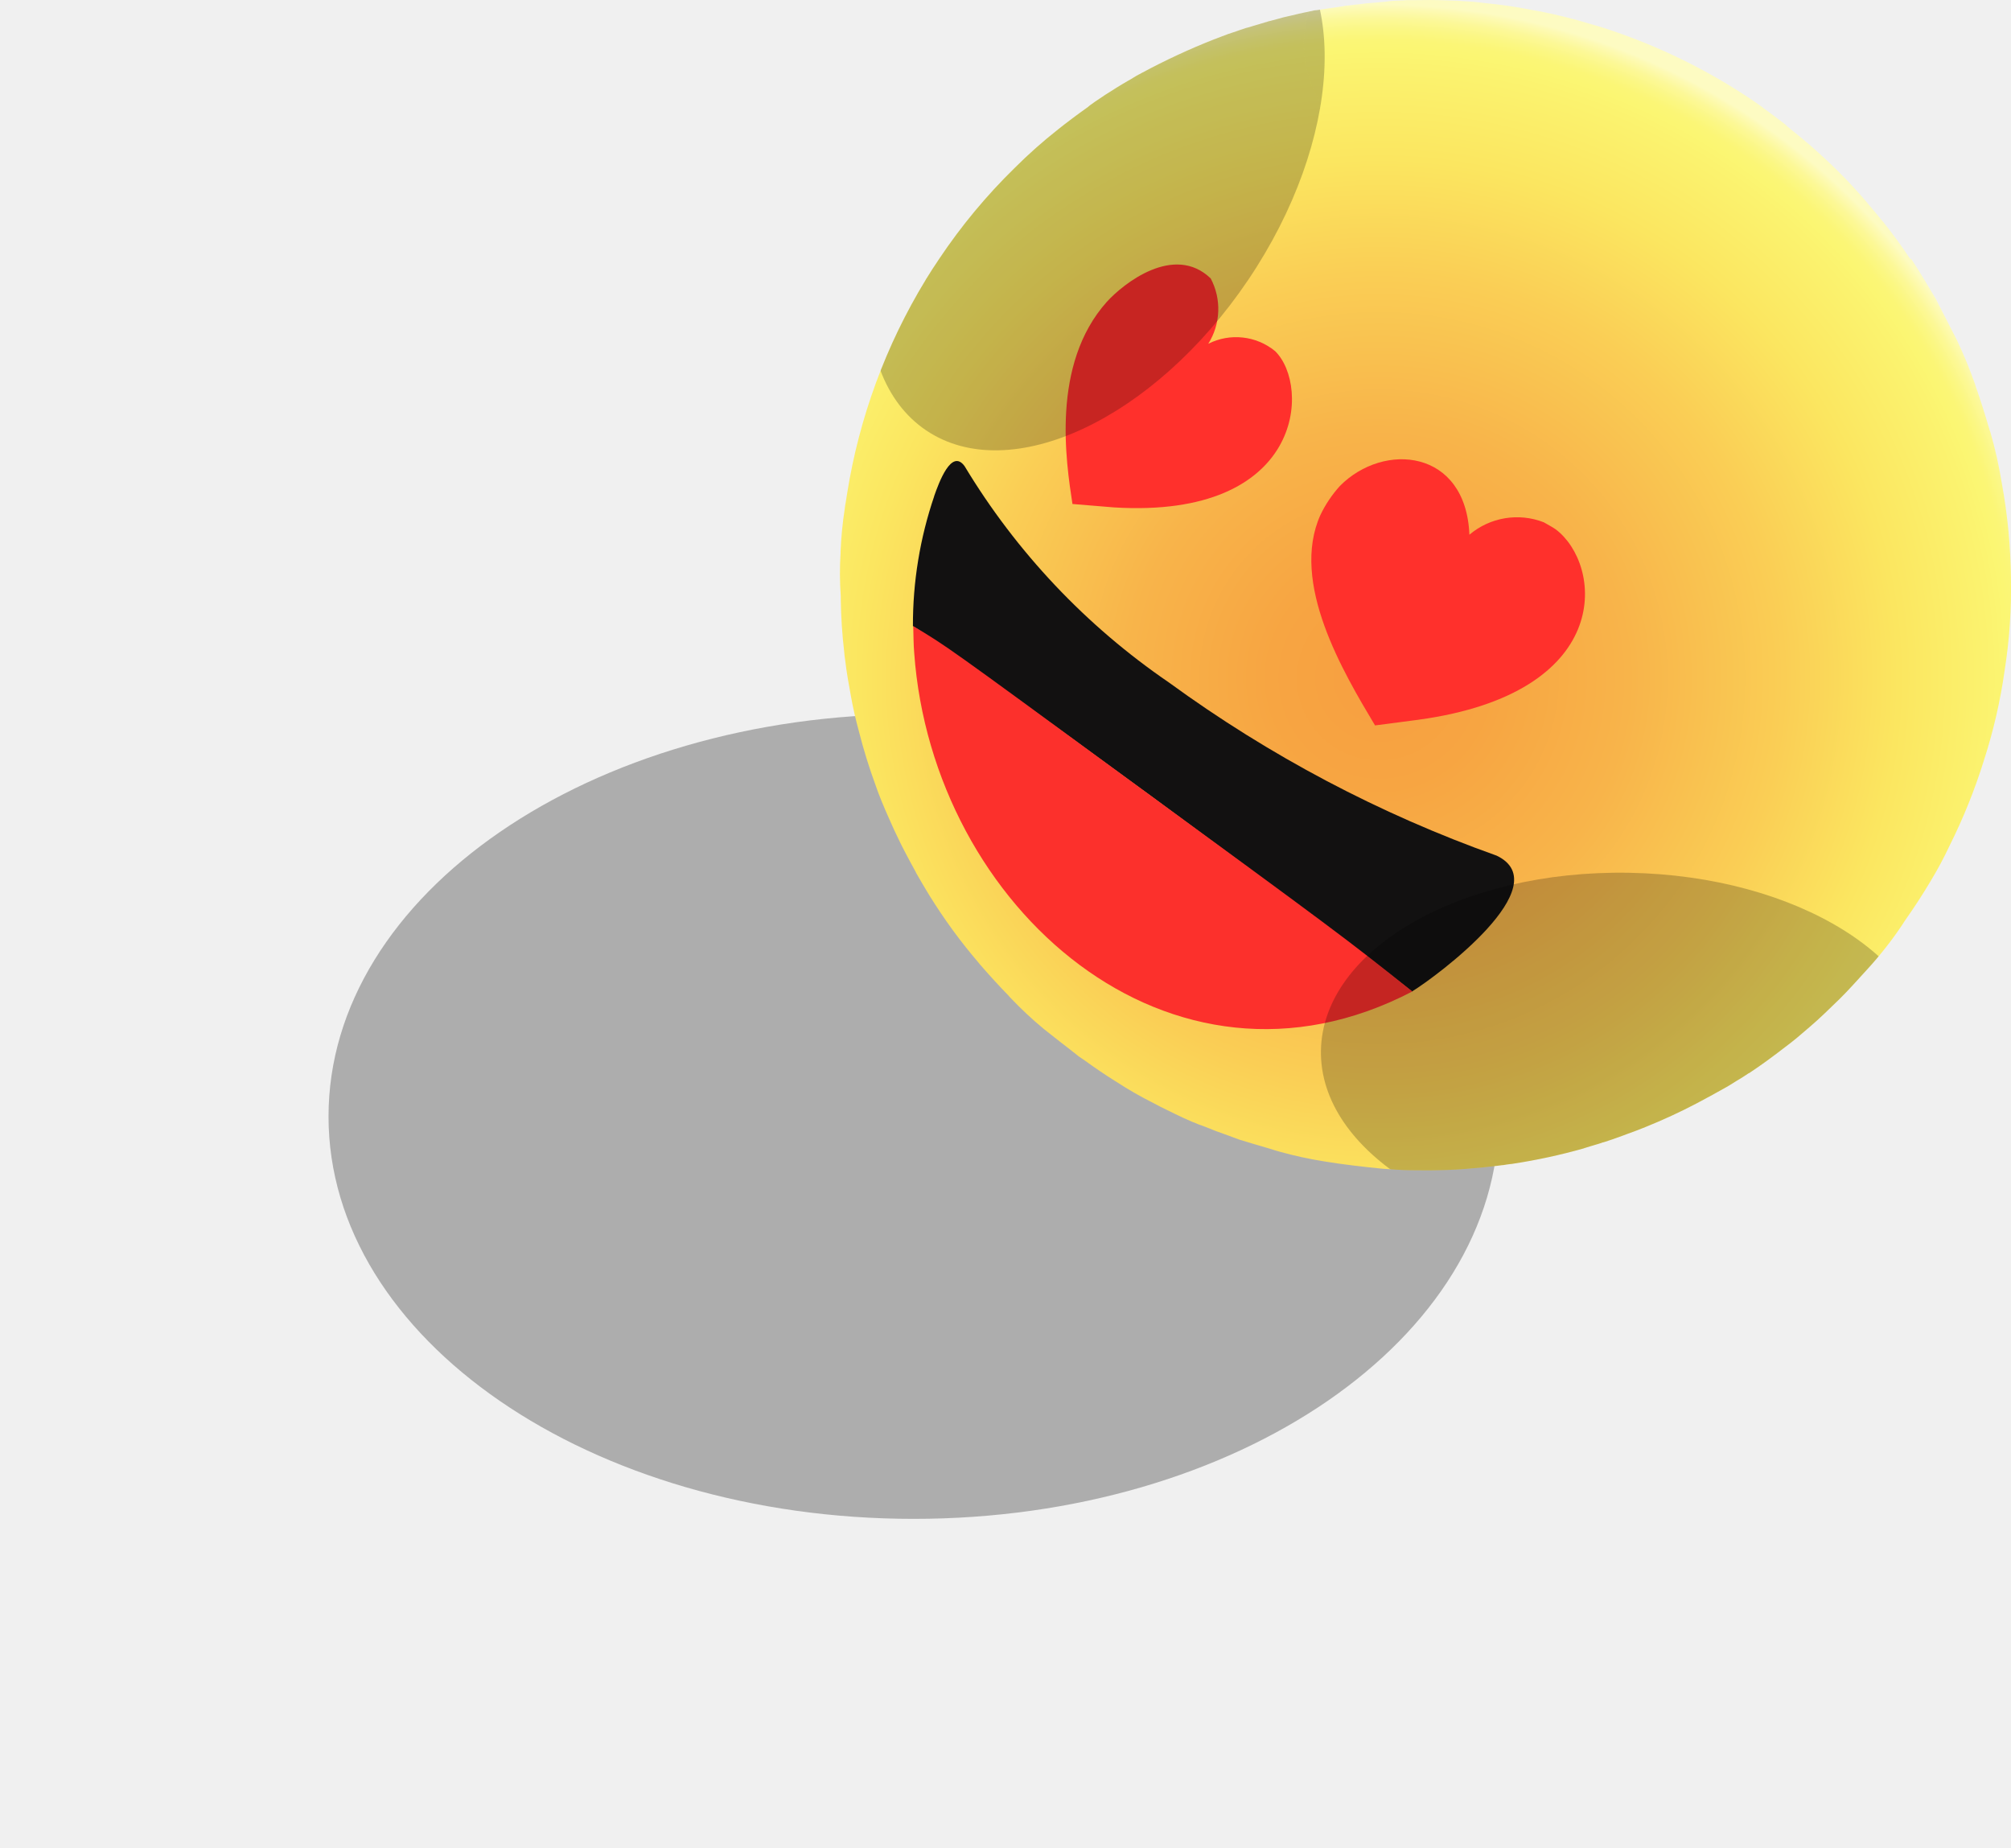
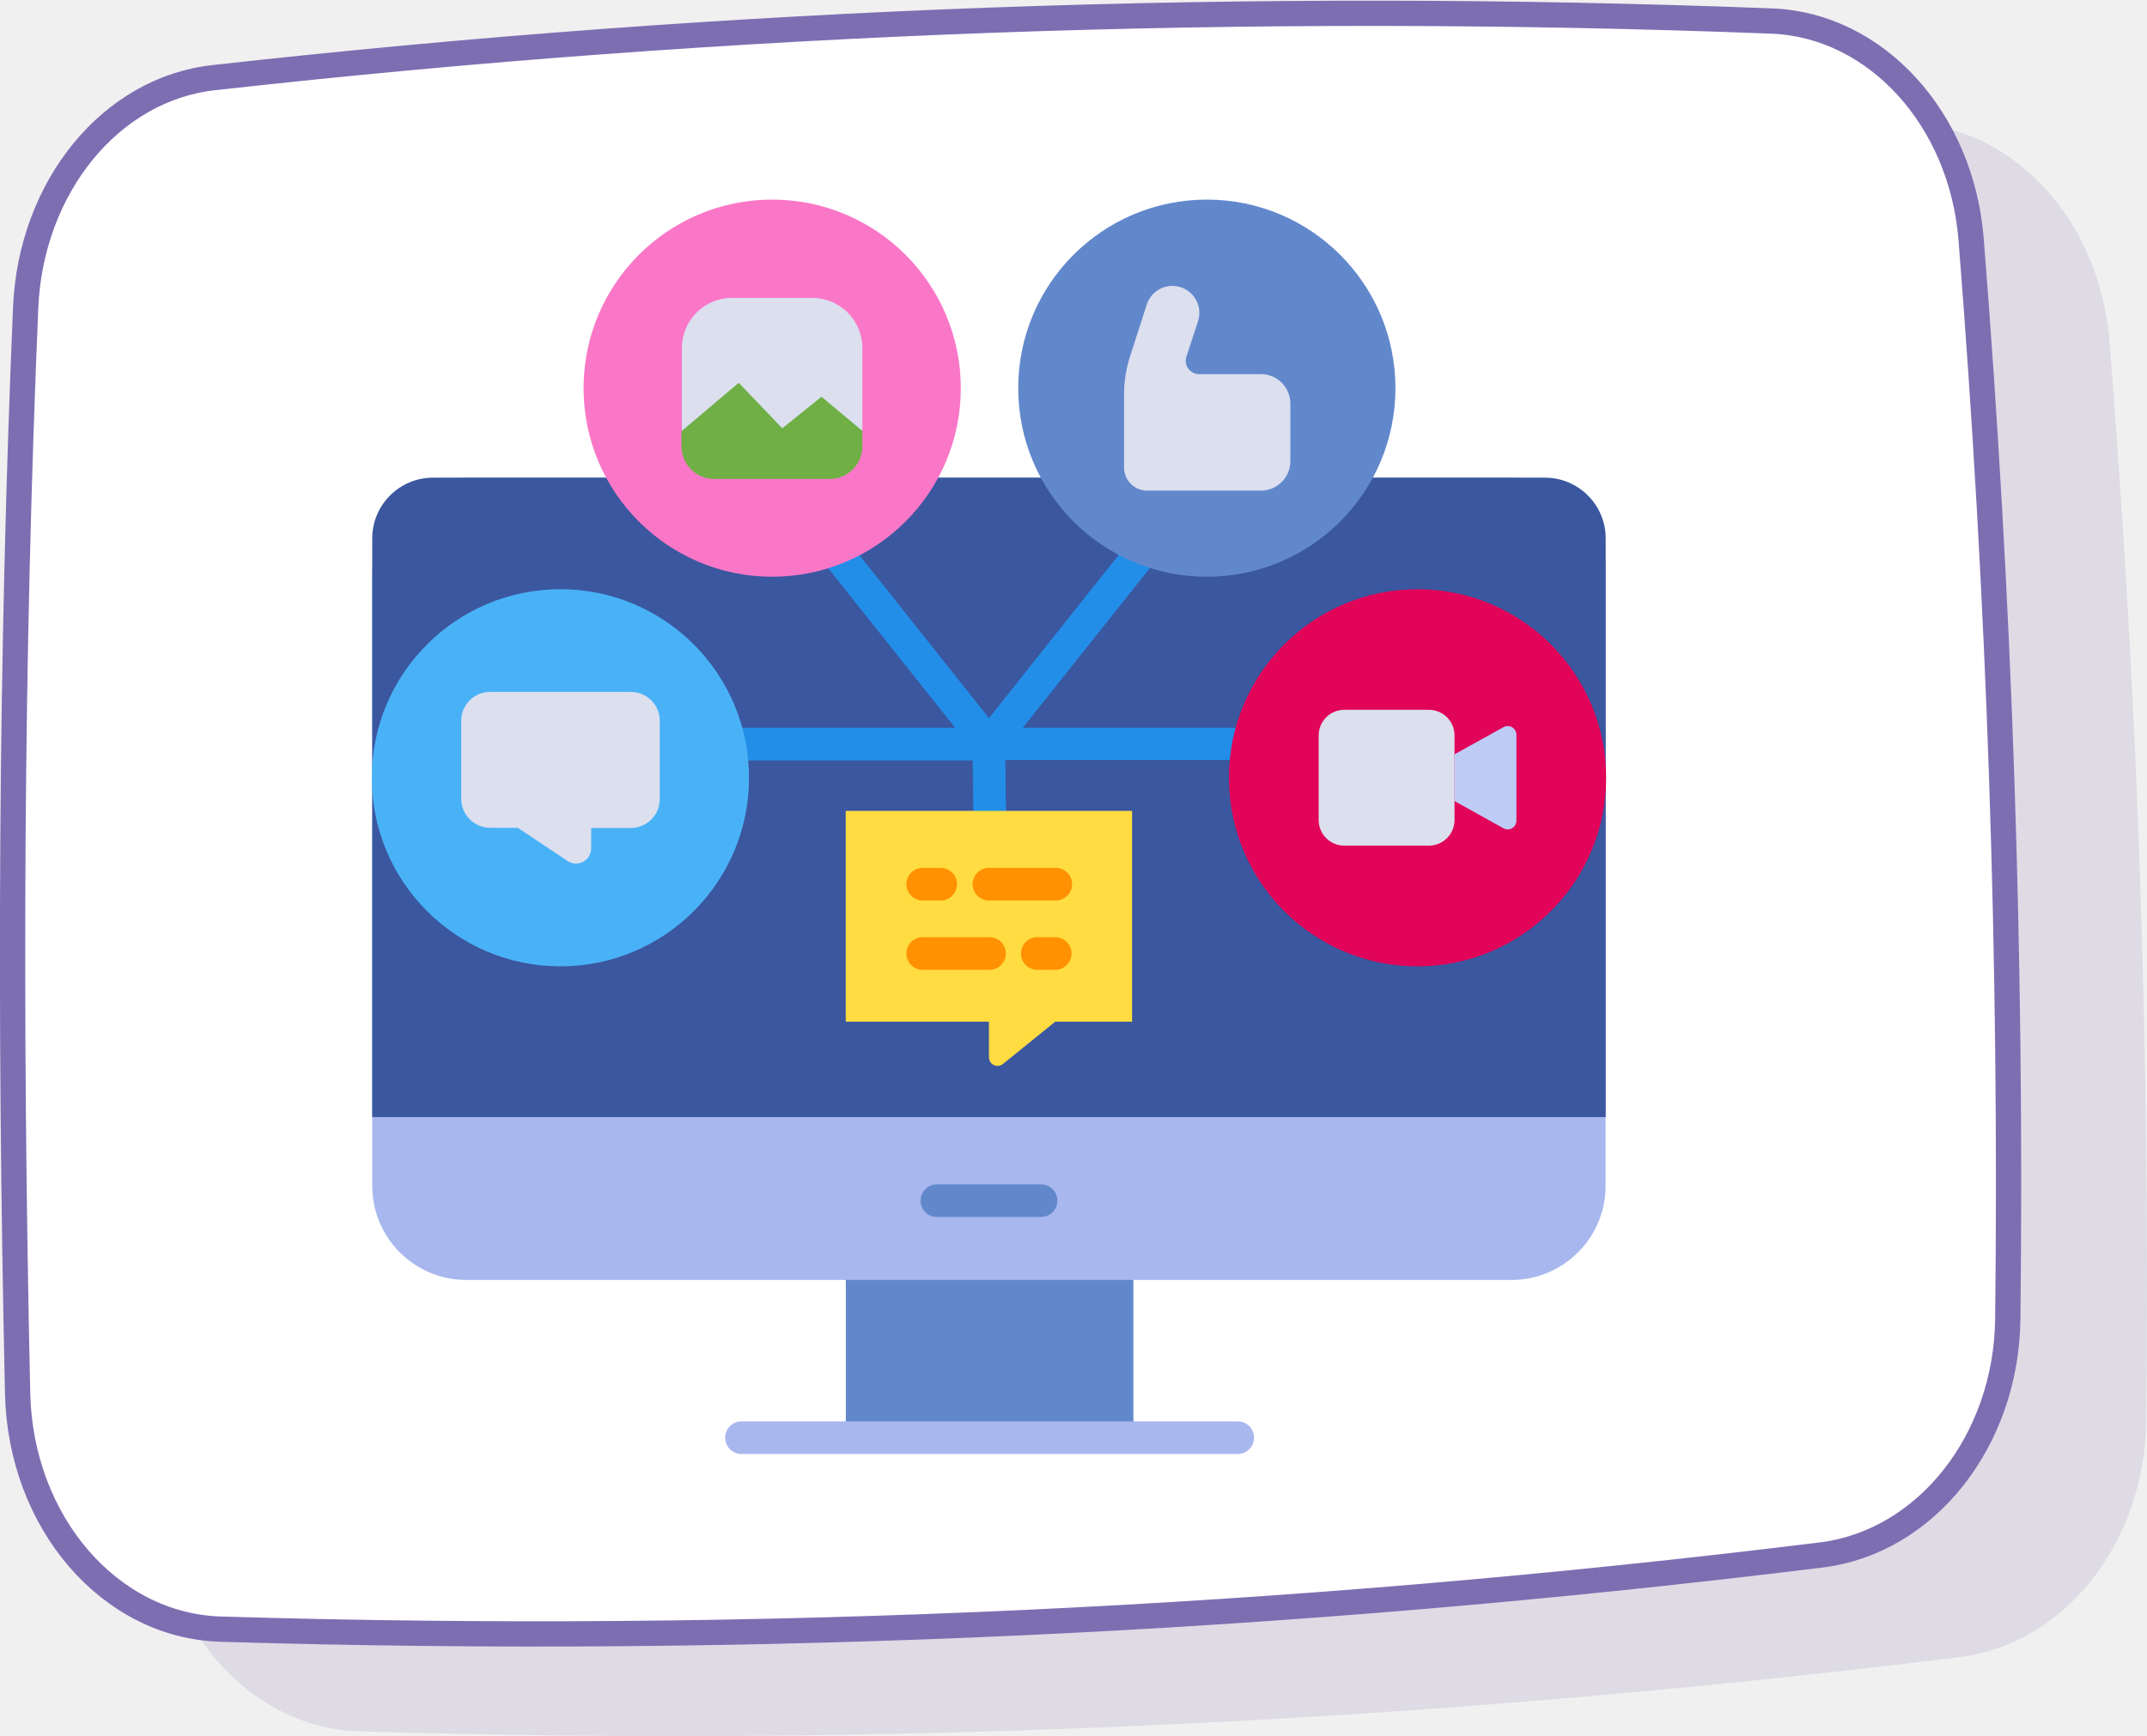
- <svg xmlns="http://www.w3.org/2000/svg" xmlns:xlink="http://www.w3.org/1999/xlink" width="82.478" height="75.758" viewBox="0 0 82.478 75.758">
-   <defs>
-     <radialGradient id="radial-gradient" cx="0.471" cy="0.58" r="0.575" gradientTransform="matrix(-0.999, -0.004, -0.004, 1, 0.933, 0.001)" gradientUnits="objectBoundingBox">
-       <stop offset="0" stop-color="#f79f40" />
-       <stop offset="0.163" stop-color="#f7a542" />
-       <stop offset="0.371" stop-color="#f8b44a" />
-       <stop offset="0.601" stop-color="#face55" />
-       <stop offset="0.771" stop-color="#fbe660" />
-       <stop offset="0.91" stop-color="#fbf36f" />
-       <stop offset="0.932" stop-color="#fbf672" />
-       <stop offset="0.947" stop-color="#fbf676" />
-       <stop offset="0.962" stop-color="#fbf783" />
-       <stop offset="0.978" stop-color="#fcf897" />
-       <stop offset="0.994" stop-color="#fdfab4" />
-       <stop offset="1" stop-color="#fdfbc2" />
-     </radialGradient>
-     <clipPath id="clip-path">
-       <path id="Trazado_116496" data-name="Trazado 116496" d="M52.65,29.84v-.06c0-.11-.03-.77-.15-1.75-.01-.09-.02-.17-.03-.26-.02-.12-.04-.25-.06-.38a23.894,23.894,0,0,0-3.15-8.77c0-.01-.01-.01-.01-.02-.17-.29-.35-.57-.54-.85h0a23.353,23.353,0,0,0-3.06-3.74,20.449,20.449,0,0,0-1.77-1.6c-.39-.32-.78-.62-1.19-.91a.265.265,0,0,1-.06-.05l-.05-.04-.21-.15c-.26-.18-.55-.37-.86-.57h0c-.01-.01-.02-.01-.03-.02-.15-.09-.3-.19-.47-.28-.07-.04-.15-.09-.22-.13s-.12-.07-.19-.11a1.092,1.092,0,0,0-.15-.08,25.413,25.413,0,0,0-2.93-1.4c-.26-.11-.47-.18-.58-.23l-.18-.07-.18-.07c-.01,0-.02-.01-.03-.01l-.04-.01-.3-.1-.04-.01c-.01,0-.03-.01-.04-.01l-.2-.07a2.759,2.759,0,0,0-.27-.08l-.23-.07c-.04-.01-.09-.03-.13-.04-.01,0-.03-.01-.04-.01s-.03-.01-.05-.01a.636.636,0,0,1-.07-.02l-.26-.07-.22-.06c-.07-.02-.14-.03-.21-.05h-.01l-.13-.03-.25-.06-.18-.04a2.049,2.049,0,0,0-.24-.05c-.01,0-.03-.01-.04-.01-.06-.01-.12-.03-.18-.04l-.11-.02-.13-.03h-.02l-.04-.01c-.02,0-.05-.01-.07-.01a1.766,1.766,0,0,1-.2-.04.6.6,0,0,0-.12-.02h0a2.068,2.068,0,0,1-.22-.04l-.19-.03c-.03-.01-.07-.01-.11-.02a.985.985,0,0,0-.17-.02,1,1,0,0,0-.16-.02l-.27-.03-.25-.03c-.03,0-.05-.01-.08-.01h-.02a1.641,1.641,0,0,0-.23-.02l-.34-.03c-.08-.01-.16-.01-.23-.02-.09-.01-.17-.01-.26-.02s-.18-.01-.27-.02A.97.97,0,0,1,29.76,7h-.37c-.48-.01-.96-.01-1.45,0-.11,0-.21,0-.31.01s-.22.01-.32.02c-.07,0-.13.01-.19.01-.16.01-.31.02-.46.04-.05,0-.11.01-.16.01-.22.02-.43.04-.64.07-.1.01-.2.02-.3.04h-.01c-.02,0-.04.01-.06.01q-.24.03-.45.06c-.11.02-.23.04-.34.05-.26.04-.47.08-.61.11-.7.14-1.38.3-2.06.5-.41.11-.77.22-1.21.38a24.021,24.021,0,0,0-5.31,2.61h0c-.17.11-.33.22-.49.33a.265.265,0,0,0-.06.05c-.28.2-.56.4-.84.61a.423.423,0,0,1-.07.05l-.02.02-.02.02c-.01.01-.02.02-.03.02s-.02.01-.03.02c-.08.06-.15.12-.23.18-.15.12-.3.24-.44.36-.08.07-.16.13-.24.2-.16.14-.32.27-.46.4l-.02.02-.02.02c-.03.03-.07.06-.1.09-.75.69-1.21,1.19-1.24,1.22-.23.25-.46.51-.69.77-.16.19-.33.38-.5.59-.01.01-.02.03-.04.04l-.03.03c-.34.42-.69.89-1.08,1.46l-.01.01-.01.01c-.01.01-.01.02-.02.02-.18.26-.36.55-.54.86-.16.26-.32.52-.46.75l-.46.88c-.15.29-.29.56-.42.82a16.758,16.758,0,0,0-.76,1.82h0v.01c-.22.6-.42,1.23-.6,1.84l-.01.02a.037.037,0,0,1-.01.03,17.968,17.968,0,0,0-.5,2.13,23.506,23.506,0,0,0-.17,7.66,22.794,22.794,0,0,0,.82,3.68,23.944,23.944,0,0,0,1.38,3.51,15.311,15.311,0,0,0,.75,1.42c.32.56.68,1.11,1.06,1.66.04.07.09.13.13.2a16,16,0,0,0,1.39,1.8c.34.37.78.88,1.14,1.24s.83.82,1.22,1.15h0c.42.37.6.53.99.83q.72.585,1.47,1.08h.01c.16.11.32.22.49.32.19.12.38.24.55.34.09.05.22.13.36.21a.573.573,0,0,1,.07.04c.15.09.33.18.52.29.04.02.09.05.13.07a22.789,22.789,0,0,0,2.12,1c.18.07.42.17.7.28l.24.09.42.15.3.1.11.03c.01,0,.01,0,.02.01l.16.05a2.759,2.759,0,0,0,.27.08l.26.08c.01,0,.02,0,.02.01a22.1,22.1,0,0,0,2.96.66l.09.01c.08.01.17.03.27.04h.03l.23.03.53.06c.24.03.56.05.79.07s.49.03.74.04h.02c.13.01.25.01.37.01.33.01.77,0,1.1.01s.79-.03,1.13-.05c.72-.06,1.68-.17,2.39-.28a18.747,18.747,0,0,0,1.84-.38c.14-.04.28-.08.43-.12.43-.12.87-.25,1.24-.36l.43-.16c.35-.12.69-.25,1.03-.38l.17-.06c.4-.15.89-.38,1.32-.59.19-.09.37-.18.55-.28a15.71,15.71,0,0,0,1.56-.88c.02-.01.03-.02.05-.03.41-.26.82-.52,1.22-.81.09-.06.18-.12.26-.17l.44-.34c.12-.09.23-.18.35-.27l.66-.52a14.289,14.289,0,0,0,1.37-1.26l.03-.03.07-.07c.35-.35.74-.77,1.2-1.29a.138.138,0,0,0,.03-.04h0a20.958,20.958,0,0,0,2.02-2.71c.01-.01.01-.02.02-.03.19-.3.38-.61.57-.95v-.01h0c.08-.14.16-.29.24-.44.11-.2.22-.41.31-.59l.09-.18c.16-.32.31-.65.47-.99.21-.47.41-.94.56-1.36h0c.26-.7.5-1.44.71-2.23.13-.48.25-.96.33-1.41.1-.48.18-.98.25-1.5.02-.12.03-.23.05-.34.08-.69.14-1.41.16-2.14v-.13C52.68,31.04,52.68,30.45,52.65,29.84Z" transform="translate(-4.654 -6.992)" />
-     </clipPath>
-     <linearGradient id="linear-gradient" x1="-0.166" y1="-323.933" x2="-1.166" y2="-323.933" gradientUnits="objectBoundingBox">
-       <stop offset="0" stop-color="#19b79c" />
-       <stop offset="0.405" stop-color="#1dbb9e" />
-       <stop offset="0.825" stop-color="#2ac8a3" />
-       <stop offset="0.997" stop-color="#31cfa6" />
-     </linearGradient>
-     <linearGradient id="linear-gradient-2" x1="-2.106" y1="-363.238" x2="-3.08" y2="-363.238" xlink:href="#linear-gradient" />
-     <clipPath id="clip-path-2">
-       <path id="Trazado_116504" data-name="Trazado 116504" d="M4.652,29.65v-.06a15.757,15.757,0,0,1,.17-1.74,2.335,2.335,0,0,1,.04-.26c.02-.12.04-.25.06-.38a24.088,24.088,0,0,1,3.22-8.75c0-.01.01-.01.01-.02.18-.29.36-.57.55-.85h0a23.39,23.39,0,0,1,3.09-3.72,20.134,20.134,0,0,1,1.78-1.58q.585-.465,1.2-.9a.265.265,0,0,0,.06-.05l.05-.04.21-.15c.26-.18.55-.37.86-.56h0c.01-.01.02-.01.03-.02.15-.09.31-.19.47-.28a2.53,2.53,0,0,0,.22-.13c.06-.04.12-.07.19-.11.05-.03.1-.05.15-.08a27.308,27.308,0,0,1,2.95-1.37c.26-.1.47-.18.58-.22l.18-.06.18-.06c.01,0,.02-.01.03-.01l.05-.02.3-.1.04-.01c.01,0,.03-.01.04-.01l.2-.06c.08-.02.19-.06.27-.08l.23-.07a.647.647,0,0,0,.13-.04c.01,0,.03-.01.04-.01s.03-.01.05-.01a.637.637,0,0,0,.07-.02l.26-.07.22-.06c.07-.02.14-.03.21-.05h.01l.13-.03c.08-.02.18-.04.25-.06l.18-.04c.08-.02.16-.03.24-.05.01,0,.03-.01.04-.01a1.163,1.163,0,0,0,.18-.04l.11-.01.13-.02h.02l.04-.01c.02,0,.05-.01.07-.01l.2-.03c.04-.01.09-.01.13-.02h0l.22-.03.19-.03a.516.516,0,0,0,.11-.02.985.985,0,0,1,.17-.02c.06-.01.11-.01.16-.02l.27-.03.25-.03c.03,0,.05-.01.08-.01h.02c.07-.01.15-.01.23-.02l.34-.03c.08-.01.16-.01.23-.02a1.569,1.569,0,0,1,.24-.03,2.437,2.437,0,0,1,.27-.01.86.86,0,0,1,.16-.01l.15-.01h.24c.49-.01.97-.01,1.45.01.11,0,.21.01.31.01s.22.01.32.02c.07,0,.13.01.19.01.16.01.31.02.46.04.05.01.11.01.16.02.22.02.43.05.64.07.1.01.2.03.3.04h.01c.02,0,.04.01.06.01.16.02.31.05.45.07l.34.06c.26.05.47.09.6.11.69.14,1.38.31,2.06.52.41.11.76.23,1.21.39a24.178,24.178,0,0,1,5.28,2.65h0c.16.11.33.22.49.34a.265.265,0,0,1,.06.05c.28.2.56.41.83.62a.424.424,0,0,0,.07.05l.02.02.02.02.03.03c.01.01.02.01.02.02.08.06.15.12.22.18.15.12.3.24.44.36.08.07.16.14.24.2.16.14.31.28.46.41l.02.02.02.02c.03.03.07.06.1.09.75.69,1.2,1.2,1.23,1.23.23.25.46.51.68.78.16.19.32.38.49.59.01.01.02.03.04.04l.02.03c.33.42.69.89,1.07,1.47l.04.01.01.01c.01.01.01.02.02.02.17.26.36.56.54.86.16.26.31.53.45.75l.45.88c.15.29.29.56.42.82a18.431,18.431,0,0,1,.75,1.83h0v.01c.21.6.41,1.23.59,1.85l.01.02a.037.037,0,0,0,.01.03,17.59,17.59,0,0,1,.48,2.14,22.71,22.71,0,0,1,.37,3.87,21.465,21.465,0,0,1-.26,3.8,21.96,21.96,0,0,1-.85,3.68,23.286,23.286,0,0,1-1.41,3.5,15.244,15.244,0,0,1-.76,1.42c-.33.56-.69,1.11-1.07,1.65-.04.07-.09.13-.13.2a15.2,15.2,0,0,1-1.41,1.79c-.34.37-.79.88-1.15,1.23s-.84.82-1.22,1.14h0c-.43.37-.6.52-1,.82-.49.38-.98.74-1.48,1.07H41.9c-.16.11-.32.21-.49.31-.19.12-.38.24-.55.33-.09.05-.22.12-.36.2a.574.574,0,0,0-.07.04c-.15.08-.33.18-.52.28-.04.02-.09.05-.13.07a23.108,23.108,0,0,1-2.12.98c-.18.07-.42.17-.71.27l-.24.09-.42.15-.3.1-.11.03c-.01,0-.01,0-.02.01l-.16.05c-.08.02-.19.06-.27.08l-.26.08c-.01,0-.02,0-.02.01a23.962,23.962,0,0,1-2.96.64l-.09.01c-.08.01-.17.02-.27.04H31.8l-.23.03-.53.06c-.24.02-.56.05-.79.07s-.49.03-.74.04h-.02c-.13,0-.25.01-.37.01-.33.01-.77,0-1.1,0s-.79-.04-1.13-.06c-.72-.07-1.68-.18-2.39-.3a16.281,16.281,0,0,1-1.84-.4c-.14-.04-.28-.08-.43-.13-.43-.12-.87-.26-1.24-.37l-.43-.16c-.35-.12-.69-.25-1.03-.39l-.17-.06c-.4-.15-.88-.38-1.32-.6-.19-.09-.37-.18-.55-.28a15.612,15.612,0,0,1-1.55-.89.219.219,0,0,0-.05-.03c-.41-.26-.81-.53-1.21-.82-.09-.06-.17-.12-.25-.17L14,49.97c-.12-.09-.23-.18-.35-.27l-.66-.52a15.233,15.233,0,0,1-1.36-1.27l-.03-.03-.06-.07c-.34-.35-.74-.78-1.19-1.3a.138.138,0,0,1-.03-.04h0a21.889,21.889,0,0,1-2-2.73c-.01-.01-.01-.02-.02-.03-.18-.3-.37-.61-.56-.95v-.01h0c-.08-.14-.16-.29-.24-.44-.11-.21-.22-.41-.31-.59l-.09-.18c-.16-.32-.31-.65-.46-.99-.21-.47-.41-.95-.55-1.36h0a22.441,22.441,0,0,1-.69-2.23c-.13-.48-.24-.96-.32-1.41-.09-.49-.18-.98-.24-1.5-.02-.12-.03-.23-.04-.34a21.166,21.166,0,0,1-.14-2.14v-.13A13.347,13.347,0,0,1,4.652,29.65Z" transform="translate(-4.627 -6.983)" fill="url(#radial-gradient)" />
-     </clipPath>
-   </defs>
-   <g id="Grupo_157926" data-name="Grupo 157926" transform="translate(13.474)">
-     <ellipse id="Elipse_4737" data-name="Elipse 4737" cx="24" cy="16.5" rx="24" ry="16.5" transform="translate(0 29.284)" fill="#0b0b0b" opacity="0.292" style="mix-blend-mode: multiply;isolation: isolate" />
-     <path id="Trazado_116493" data-name="Trazado 116493" d="M4.652,29.65v-.06a15.757,15.757,0,0,1,.17-1.74,2.335,2.335,0,0,1,.04-.26c.02-.12.04-.25.06-.38a24.088,24.088,0,0,1,3.22-8.75c0-.01.01-.01.01-.02.18-.29.36-.57.55-.85h0a23.39,23.39,0,0,1,3.09-3.72,20.134,20.134,0,0,1,1.78-1.58q.585-.465,1.2-.9a.265.265,0,0,0,.06-.05l.05-.04.21-.15c.26-.18.55-.37.86-.56h0c.01-.01.02-.01.03-.02.15-.09.31-.19.47-.28a2.53,2.53,0,0,0,.22-.13c.06-.04.12-.07.19-.11.05-.03.1-.05.15-.08a27.308,27.308,0,0,1,2.95-1.37c.26-.1.47-.18.58-.22l.18-.06.18-.06c.01,0,.02-.01.03-.01l.05-.02.3-.1.04-.01c.01,0,.03-.01.04-.01l.2-.06c.08-.02.19-.06.27-.08l.23-.07a.647.647,0,0,0,.13-.04c.01,0,.03-.01.04-.01s.03-.01.05-.01a.637.637,0,0,0,.07-.02l.26-.07.22-.06c.07-.02.14-.03.21-.05h.01l.13-.03c.08-.02.18-.04.25-.06l.18-.04c.08-.02.16-.03.24-.05.01,0,.03-.01.04-.01a1.163,1.163,0,0,0,.18-.04l.11-.01.13-.02h.02l.04-.01c.02,0,.05-.01.07-.01l.2-.03c.04-.01.09-.01.13-.02h0l.22-.03.19-.03a.516.516,0,0,0,.11-.02.985.985,0,0,1,.17-.02c.06-.01.11-.01.16-.02l.27-.03.25-.03c.03,0,.05-.01.08-.01h.02c.07-.01.15-.01.23-.02l.34-.03c.08-.01.16-.01.23-.02a1.569,1.569,0,0,1,.24-.03,2.437,2.437,0,0,1,.27-.01.86.86,0,0,1,.16-.01l.15-.01h.24c.49-.01.97-.01,1.45.01.11,0,.21.01.31.01s.22.01.32.02c.07,0,.13.01.19.01.16.01.31.02.46.04.05.01.11.01.16.02.22.02.43.05.64.07.1.01.2.03.3.04h.01c.02,0,.04.01.06.01.16.02.31.05.45.07l.34.06c.26.05.47.09.6.11.69.14,1.38.31,2.06.52.41.11.76.23,1.21.39a24.178,24.178,0,0,1,5.28,2.65h0c.16.11.33.22.49.34a.265.265,0,0,1,.06.05c.28.2.56.41.83.62a.424.424,0,0,0,.07.05l.02.02.02.02.03.03c.01.01.02.01.02.02.08.06.15.12.22.18.15.12.3.24.44.36.08.07.16.14.24.2.16.14.31.28.46.41l.02.02.02.02c.03.03.07.06.1.09.75.69,1.2,1.2,1.23,1.23.23.25.46.51.68.78.16.19.32.38.49.59.01.01.02.03.04.04l.02.03c.33.42.69.89,1.07,1.47l.04.01.01.01c.01.01.01.02.02.02.17.26.36.56.54.86.16.26.31.53.45.75l.45.88c.15.29.29.56.42.82a18.431,18.431,0,0,1,.75,1.83h0v.01c.21.6.41,1.23.59,1.85l.01.02a.037.037,0,0,0,.01.03,17.59,17.59,0,0,1,.48,2.14,22.71,22.71,0,0,1,.37,3.87,21.465,21.465,0,0,1-.26,3.8,21.96,21.96,0,0,1-.85,3.68,23.286,23.286,0,0,1-1.41,3.5,15.244,15.244,0,0,1-.76,1.42c-.33.56-.69,1.11-1.07,1.65-.04.07-.09.13-.13.2a15.2,15.2,0,0,1-1.41,1.79c-.34.37-.79.88-1.15,1.23s-.84.82-1.22,1.14h0c-.43.37-.6.52-1,.82-.49.38-.98.74-1.48,1.07H41.9c-.16.11-.32.21-.49.31-.19.12-.38.24-.55.33-.09.05-.22.12-.36.2a.574.574,0,0,0-.07.04c-.15.08-.33.18-.52.28-.04.02-.09.05-.13.07a23.108,23.108,0,0,1-2.12.98c-.18.07-.42.17-.71.27l-.24.09-.42.15-.3.1-.11.03c-.01,0-.01,0-.02.01l-.16.05c-.08.02-.19.06-.27.08l-.26.08c-.01,0-.02,0-.02.01a23.962,23.962,0,0,1-2.96.64l-.09.01c-.08.01-.17.02-.27.04H31.8l-.23.03-.53.06c-.24.02-.56.05-.79.07s-.49.03-.74.04h-.02c-.13,0-.25.01-.37.01-.33.01-.77,0-1.1,0s-.79-.04-1.13-.06c-.72-.07-1.68-.18-2.39-.3a16.281,16.281,0,0,1-1.84-.4c-.14-.04-.28-.08-.43-.13-.43-.12-.87-.26-1.24-.37l-.43-.16c-.35-.12-.69-.25-1.03-.39l-.17-.06c-.4-.15-.88-.38-1.32-.6-.19-.09-.37-.18-.55-.28a15.612,15.612,0,0,1-1.55-.89.219.219,0,0,0-.05-.03c-.41-.26-.81-.53-1.21-.82-.09-.06-.17-.12-.25-.17L14,49.97c-.12-.09-.23-.18-.35-.27l-.66-.52a15.233,15.233,0,0,1-1.36-1.27l-.03-.03-.06-.07c-.34-.35-.74-.78-1.19-1.3a.138.138,0,0,1-.03-.04h0a21.889,21.889,0,0,1-2-2.73c-.01-.01-.01-.02-.02-.03-.18-.3-.37-.61-.56-.95v-.01h0c-.08-.14-.16-.29-.24-.44-.11-.21-.22-.41-.31-.59l-.09-.18c-.16-.32-.31-.65-.46-.99-.21-.47-.41-.95-.55-1.36h0a22.441,22.441,0,0,1-.69-2.23c-.13-.48-.24-.96-.32-1.41-.09-.49-.18-.98-.24-1.5-.02-.12-.03-.23-.04-.34a21.166,21.166,0,0,1-.14-2.14v-.13A13.347,13.347,0,0,1,4.652,29.65Z" transform="translate(16.349 -6.983)" fill="url(#radial-gradient)" />
-     <g id="Grupo_86225" data-name="Grupo 86225" transform="translate(20.955 0.009)" clip-path="url(#clip-path)">
-       <path id="Trazado_116494" data-name="Trazado 116494" d="M50.67,21.64a4.37,4.37,0,0,1,.18-.46C50.8,21.33,50.74,21.48,50.67,21.64Z" transform="translate(-48.844 -6.992)" fill="url(#linear-gradient)" />
-       <path id="Trazado_116495" data-name="Trazado 116495" d="M4.7,34.92c.03-.14.05-.28.08-.41C4.75,34.65,4.73,34.79,4.7,34.92Z" transform="translate(43.196 -6.992)" fill="url(#linear-gradient-2)" />
+ <svg xmlns="http://www.w3.org/2000/svg" width="127.423" height="103.046" viewBox="0 0 127.423 103.046">
+   <g id="Grupo_1105561" data-name="Grupo 1105561" transform="translate(11908.417 11941.241)">
+     <g id="Grupo_1099132" data-name="Grupo 1099132" transform="translate(-11946.697 -12000.854)">
+       <path id="Trazado_873094" data-name="Trazado 873094" d="M165.656,143.978c.247-21.393-.481-42.8-2.177-64.1-.568-7.13-5.622-12.68-11.774-12.949a618.377,618.377,0,0,0-92.48,3.355c-6.143.649-10.9,6.485-11.207,13.65-.873,20.577-.976,41.865-.477,64.462.169,7.67,5.484,13.821,12.08,14a621.948,621.948,0,0,0,94.969-4.406C160.79,157.222,165.573,151.229,165.656,143.978Z" fill="#7d6eb2" opacity="0.15" style="mix-blend-mode: multiply;isolation: isolate" />
+       <path id="Trazado_873095" data-name="Trazado 873095" d="M157.441,137.914c.246-21.392-.481-42.8-2.177-64.1-.568-7.13-5.622-12.68-11.775-12.951A618.367,618.367,0,0,0,51.01,64.217c-6.143.65-10.9,6.486-11.207,13.651-.873,20.577-.976,41.864-.477,64.461.168,7.671,5.484,13.821,12.079,14a621.961,621.961,0,0,0,94.97-4.406C152.575,151.158,157.357,145.167,157.441,137.914Z" transform="translate(0 0)" fill="#fff" />
+       <path id="Trazado_873096" data-name="Trazado 873096" d="M157.441,137.914c.246-21.392-.481-42.8-2.177-64.1-.568-7.13-5.622-12.68-11.775-12.951A618.367,618.367,0,0,0,51.01,64.217c-6.143.65-10.9,6.486-11.207,13.651-.873,20.577-.976,41.864-.477,64.461.168,7.671,5.484,13.821,12.079,14a621.961,621.961,0,0,0,94.97-4.406C152.575,151.158,157.357,145.167,157.441,137.914Z" transform="translate(0 0)" fill="none" stroke="#7d6eb2" stroke-linecap="round" stroke-linejoin="round" stroke-width="1.5" />
    </g>
-     <path id="Trazado_116497" data-name="Trazado 116497" d="M25.873,27.33A16.375,16.375,0,0,0,25,32.66c2.26,1.39,16.97,12.2,20.47,14.98,1.03-.63,6.02-4.35,3.47-5.57a52.925,52.925,0,0,1-13.44-7.1,28.664,28.664,0,0,1-8.38-8.87c-.54-.75-1.06.69-1.25,1.23" transform="translate(-1.032 -6.983)" fill="#121111" />
-     <path id="Trazado_116499" data-name="Trazado 116499" d="M29.22,33.76c.75,10.43,10.52,19.05,20.43,13.88-2.65-2.12-3.33-2.62-11.66-8.71-7.45-5.46-7.45-5.46-8.81-6.27.01.33.01.77.04,1.1" transform="translate(-5.199 -6.983)" fill="#fc302c" />
-     <g id="Grupo_86231" data-name="Grupo 86231" transform="translate(40.307 18.833)">
-       <path id="Trazado_116501" data-name="Trazado 116501" d="M22.473,28.1c-1.25,2.78.93,6.44,2.24,8.63.65-.09,1.52-.19,2.17-.29,7.67-1.22,7.14-6.32,5.24-7.75-.14-.1-.34-.2-.49-.29a3.024,3.024,0,0,0-3.05.51c-.14-3.51-3.51-3.82-5.31-2a4.969,4.969,0,0,0-.8,1.19" transform="translate(-22.099 -25.816)" fill="#ff302c" />
-     </g>
-     <g id="Grupo_86232" data-name="Grupo 86232" transform="translate(30.232 10.846)">
-       <path id="Trazado_116503" data-name="Trazado 116503" d="M35.806,19.36c-2.3,2.57-1.67,6.58-1.41,8.29.51.04,1.19.1,1.7.14,7.78.48,8.08-4.98,6.61-6.41a2.529,2.529,0,0,0-2.74-.3,2.679,2.679,0,0,0,.1-2.68c-1.5-1.44-3.58.21-4.26.96" transform="translate(-34.117 -17.829)" fill="#ff302c" />
-     </g>
-     <g id="Enmascarar_grupo_59" data-name="Enmascarar grupo 59" transform="translate(20.976 0)" clip-path="url(#clip-path-2)">
-       <g id="Grupo_86233" data-name="Grupo 86233" transform="translate(-2.683 -7.272)" opacity="0.561" style="mix-blend-mode: multiply;isolation: isolate">
-         <g id="Grupo_86230" data-name="Grupo 86230" transform="translate(0)">
-           <ellipse id="Elipse_4734" data-name="Elipse 4734" cx="12.5" cy="7.5" rx="12.5" ry="7.5" transform="translate(21.707 1.557)" fill="#fff" opacity="0.743" />
-           <ellipse id="Elipse_4735" data-name="Elipse 4735" cx="12.5" cy="7.5" rx="12.5" ry="7.5" transform="translate(26.415 8.388) rotate(124)" opacity="0.387" />
-           <ellipse id="Elipse_4736" data-name="Elipse 4736" cx="12.5" cy="7.5" rx="12.5" ry="7.5" transform="matrix(-1, -0.017, 0.017, -1, 47.282, 58.274)" opacity="0.387" />
-         </g>
-       </g>
+     <g id="content-strategy" transform="translate(-11893.611 -11936.701)">
+       <rect id="Rectángulo_401308" data-name="Rectángulo 401308" width="17.068" height="11.497" transform="translate(35.393 69.309)" fill="#6288cc" />
+       <rect id="Rectángulo_401309" data-name="Rectángulo 401309" width="73.199" height="47.629" rx="5.59" transform="translate(7.286 23.817)" fill="#a8b7ee" />
+       <path id="Trazado_877379" data-name="Trazado 877379" d="M80.506,36.489v34.35H7.3V36.489a3.609,3.609,0,0,1,3.609-3.609H76.9A3.609,3.609,0,0,1,80.506,36.489Z" transform="translate(-0.014 -9.063)" fill="#3b579f" />
+       <path id="Trazado_877380" data-name="Trazado 877380" d="M64.863,99.807H58.678a.968.968,0,1,1,0-1.937h6.184a.968.968,0,1,1,0,1.937Z" transform="translate(-17.882 -32.099)" fill="#6288cc" />
+       <path id="Trazado_877381" data-name="Trazado 877381" d="M70.169,121.6H40.718a.968.968,0,0,1,0-1.937h29.45a.968.968,0,0,1,0,1.937Z" transform="translate(-11.516 -39.822)" fill="#a8b7ee" />
+       <path id="Trazado_877382" data-name="Trazado 877382" d="M72.4,47.888H55.47l9.283-11.665a.969.969,0,1,0-1.517-1.207l-9.774,12.3L42.643,33.7a.969.969,0,0,0-1.517,1.207L51.455,47.888H35.238a.968.968,0,0,0,0,1.937H52.5l.065,5.933a.962.962,0,0,0,.968.962h0a.975.975,0,0,0,.968-1.007L54.437,49.8H72.4a.968.968,0,0,0,0-1.937Z" transform="translate(-9.574 -9.224)" fill="#228ee8" />
+       <circle id="Elipse_11748" data-name="Elipse 11748" cx="11.194" cy="11.194" r="11.194" transform="translate(45.625 7.31)" fill="#6288cc" />
+       <path id="Trazado_877383" data-name="Trazado 877383" d="M84.541,20.482H80.868a.794.794,0,0,1-.749-1.039l.691-2.1a1.6,1.6,0,0,0-1.524-2.1h0a1.6,1.6,0,0,0-1.517,1.1l-.975,3.028a7.282,7.282,0,0,0-.374,2.292v4.364a1.369,1.369,0,0,0,1.369,1.369h6.753a1.749,1.749,0,0,0,1.749-1.749V22.231A1.749,1.749,0,0,0,84.541,20.482Z" transform="translate(-24.513 -2.811)" fill="#dbdfee" />
+       <circle id="Elipse_11749" data-name="Elipse 11749" cx="11.194" cy="11.194" r="11.194" transform="translate(19.829 7.31)" fill="#fa77c8" />
+       <rect id="Rectángulo_401310" data-name="Rectángulo 401310" width="10.71" height="10.71" rx="2.97" transform="translate(25.665 13.146)" fill="#dbdfee" />
+       <path id="Trazado_877384" data-name="Trazado 877384" d="M46.466,27.01v.917a1.937,1.937,0,0,1-1.937,1.937H37.667a1.937,1.937,0,0,1-1.937-1.937v-.9l3.4-2.873,2.582,2.7,2.33-1.872Z" transform="translate(-10.091 -5.969)" fill="#6faf45" />
+       <path id="Trazado_877385" data-name="Trazado 877385" d="M67.831,63.52V76.037H63.267l-3.112,2.518a.51.51,0,0,1-.82-.433V76.037h-8.5V63.52Z" transform="translate(-15.447 -19.923)" fill="#ffdc41" />
+       <path id="Trazado_877386" data-name="Trazado 877386" d="M58.443,70.7H57.378a.968.968,0,1,1,0-1.937h1.065a.968.968,0,0,1,0,1.937Z" transform="translate(-17.421 -21.781)" fill="#ff9102" />
+       <path id="Trazado_877387" data-name="Trazado 877387" d="M67.4,70.7H63.468a.968.968,0,1,1,0-1.937h3.964a.968.968,0,1,1,0,1.937Z" transform="translate(-19.58 -21.781)" fill="#ff9102" />
+       <path id="Trazado_877388" data-name="Trazado 877388" d="M68.973,77.077H67.908a.968.968,0,0,1,0-1.937h1.065a.968.968,0,0,1,0,1.937Z" transform="translate(-21.153 -24.042)" fill="#ff9102" />
+       <path id="Trazado_877389" data-name="Trazado 877389" d="M61.342,77.077H57.378a.968.968,0,0,1,0-1.937h3.964a.968.968,0,0,1,0,1.937Z" transform="translate(-17.421 -24.042)" fill="#ff9102" />
+       <circle id="Elipse_11750" data-name="Elipse 11750" cx="11.194" cy="11.194" r="11.194" transform="translate(58.13 30.44)" fill="#e10459" />
+       <path id="Trazado_877390" data-name="Trazado 877390" d="M110.473,56.238v5.106a.516.516,0,0,1-.762.452l-2.911-1.62V57.4l2.911-1.614a.516.516,0,0,1,.762.452Z" transform="translate(-35.281 -17.16)" fill="#bdcbf5" />
+       <rect id="Rectángulo_401311" data-name="Rectángulo 401311" width="8.063" height="8.063" rx="1.52" transform="translate(63.456 37.599)" fill="#dbdfee" />
+       <circle id="Elipse_11751" data-name="Elipse 11751" cx="11.194" cy="11.194" r="11.194" transform="translate(7.26 30.44)" fill="#49b2f7" />
+       <path id="Trazado_877391" data-name="Trazado 877391" d="M25.538,52.58H17.2A1.717,1.717,0,0,0,15.48,54.3v4.629A1.724,1.724,0,0,0,17.2,60.649h1.64L21.8,62.625a.9.9,0,0,0,1.394-.736V60.662h2.356a1.724,1.724,0,0,0,1.717-1.724V54.3a1.717,1.717,0,0,0-1.73-1.717Z" transform="translate(-2.914 -16.046)" fill="#dbdfee" />
    </g>
  </g>
</svg>
